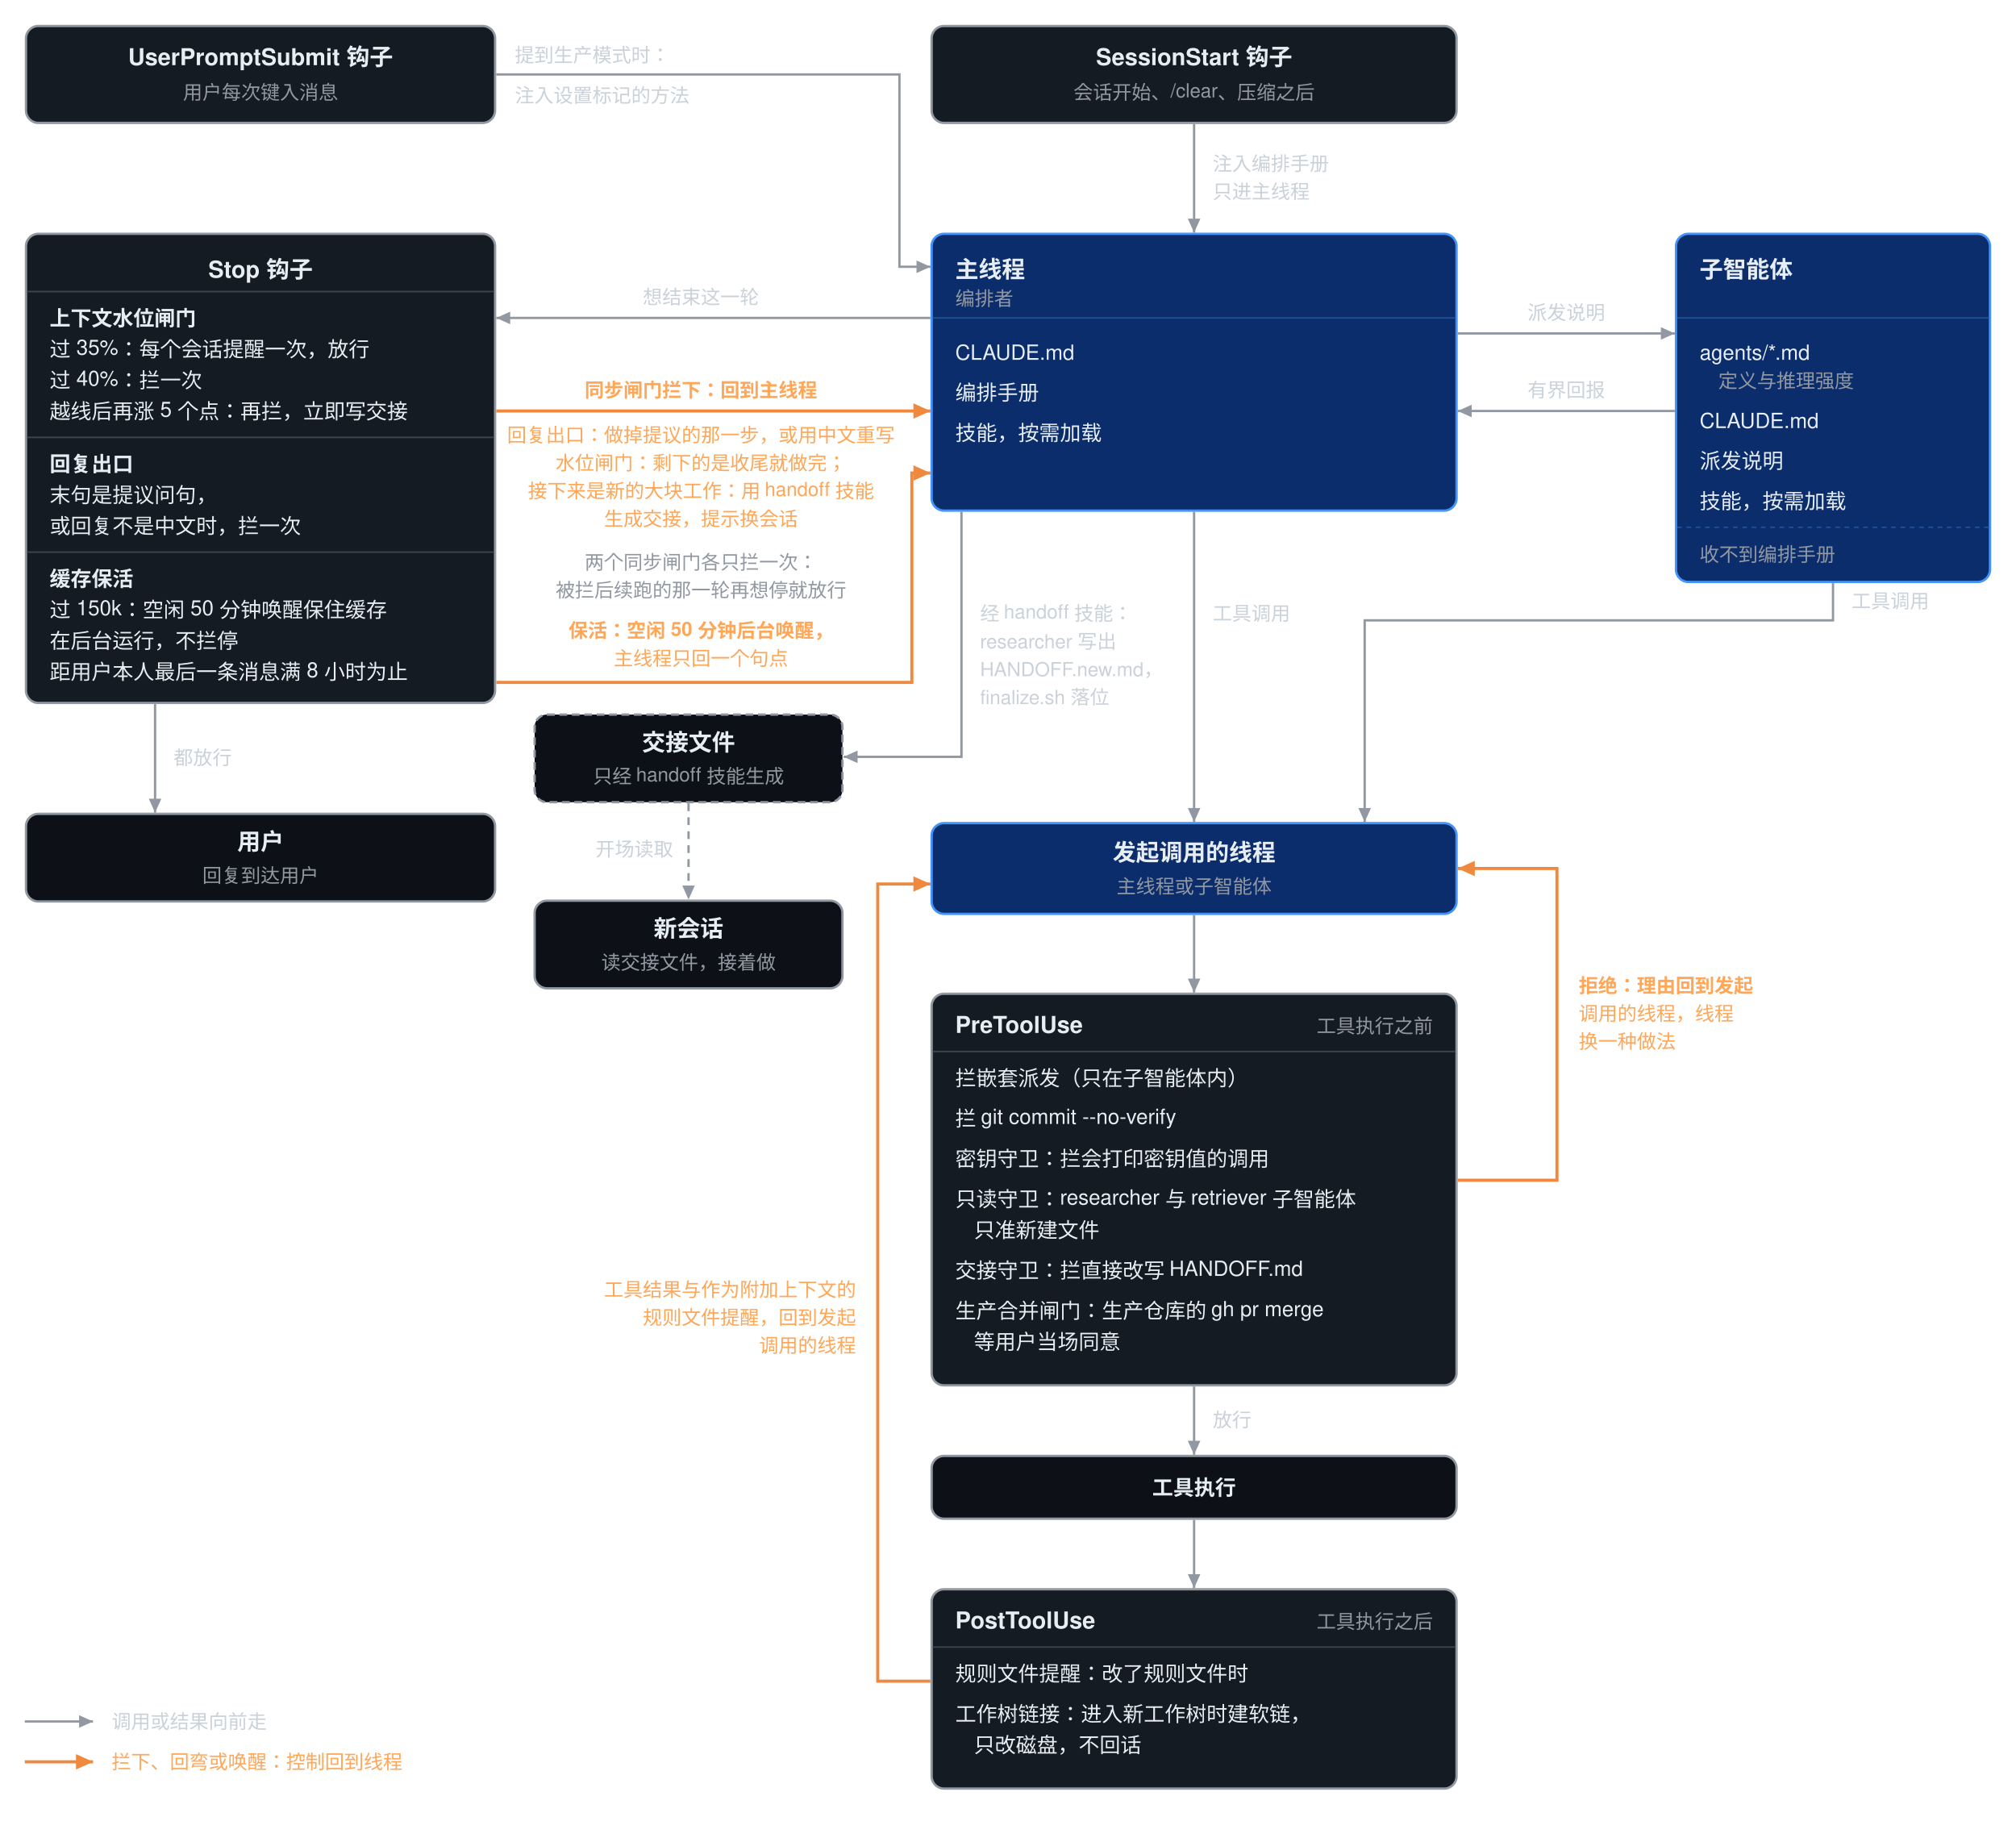
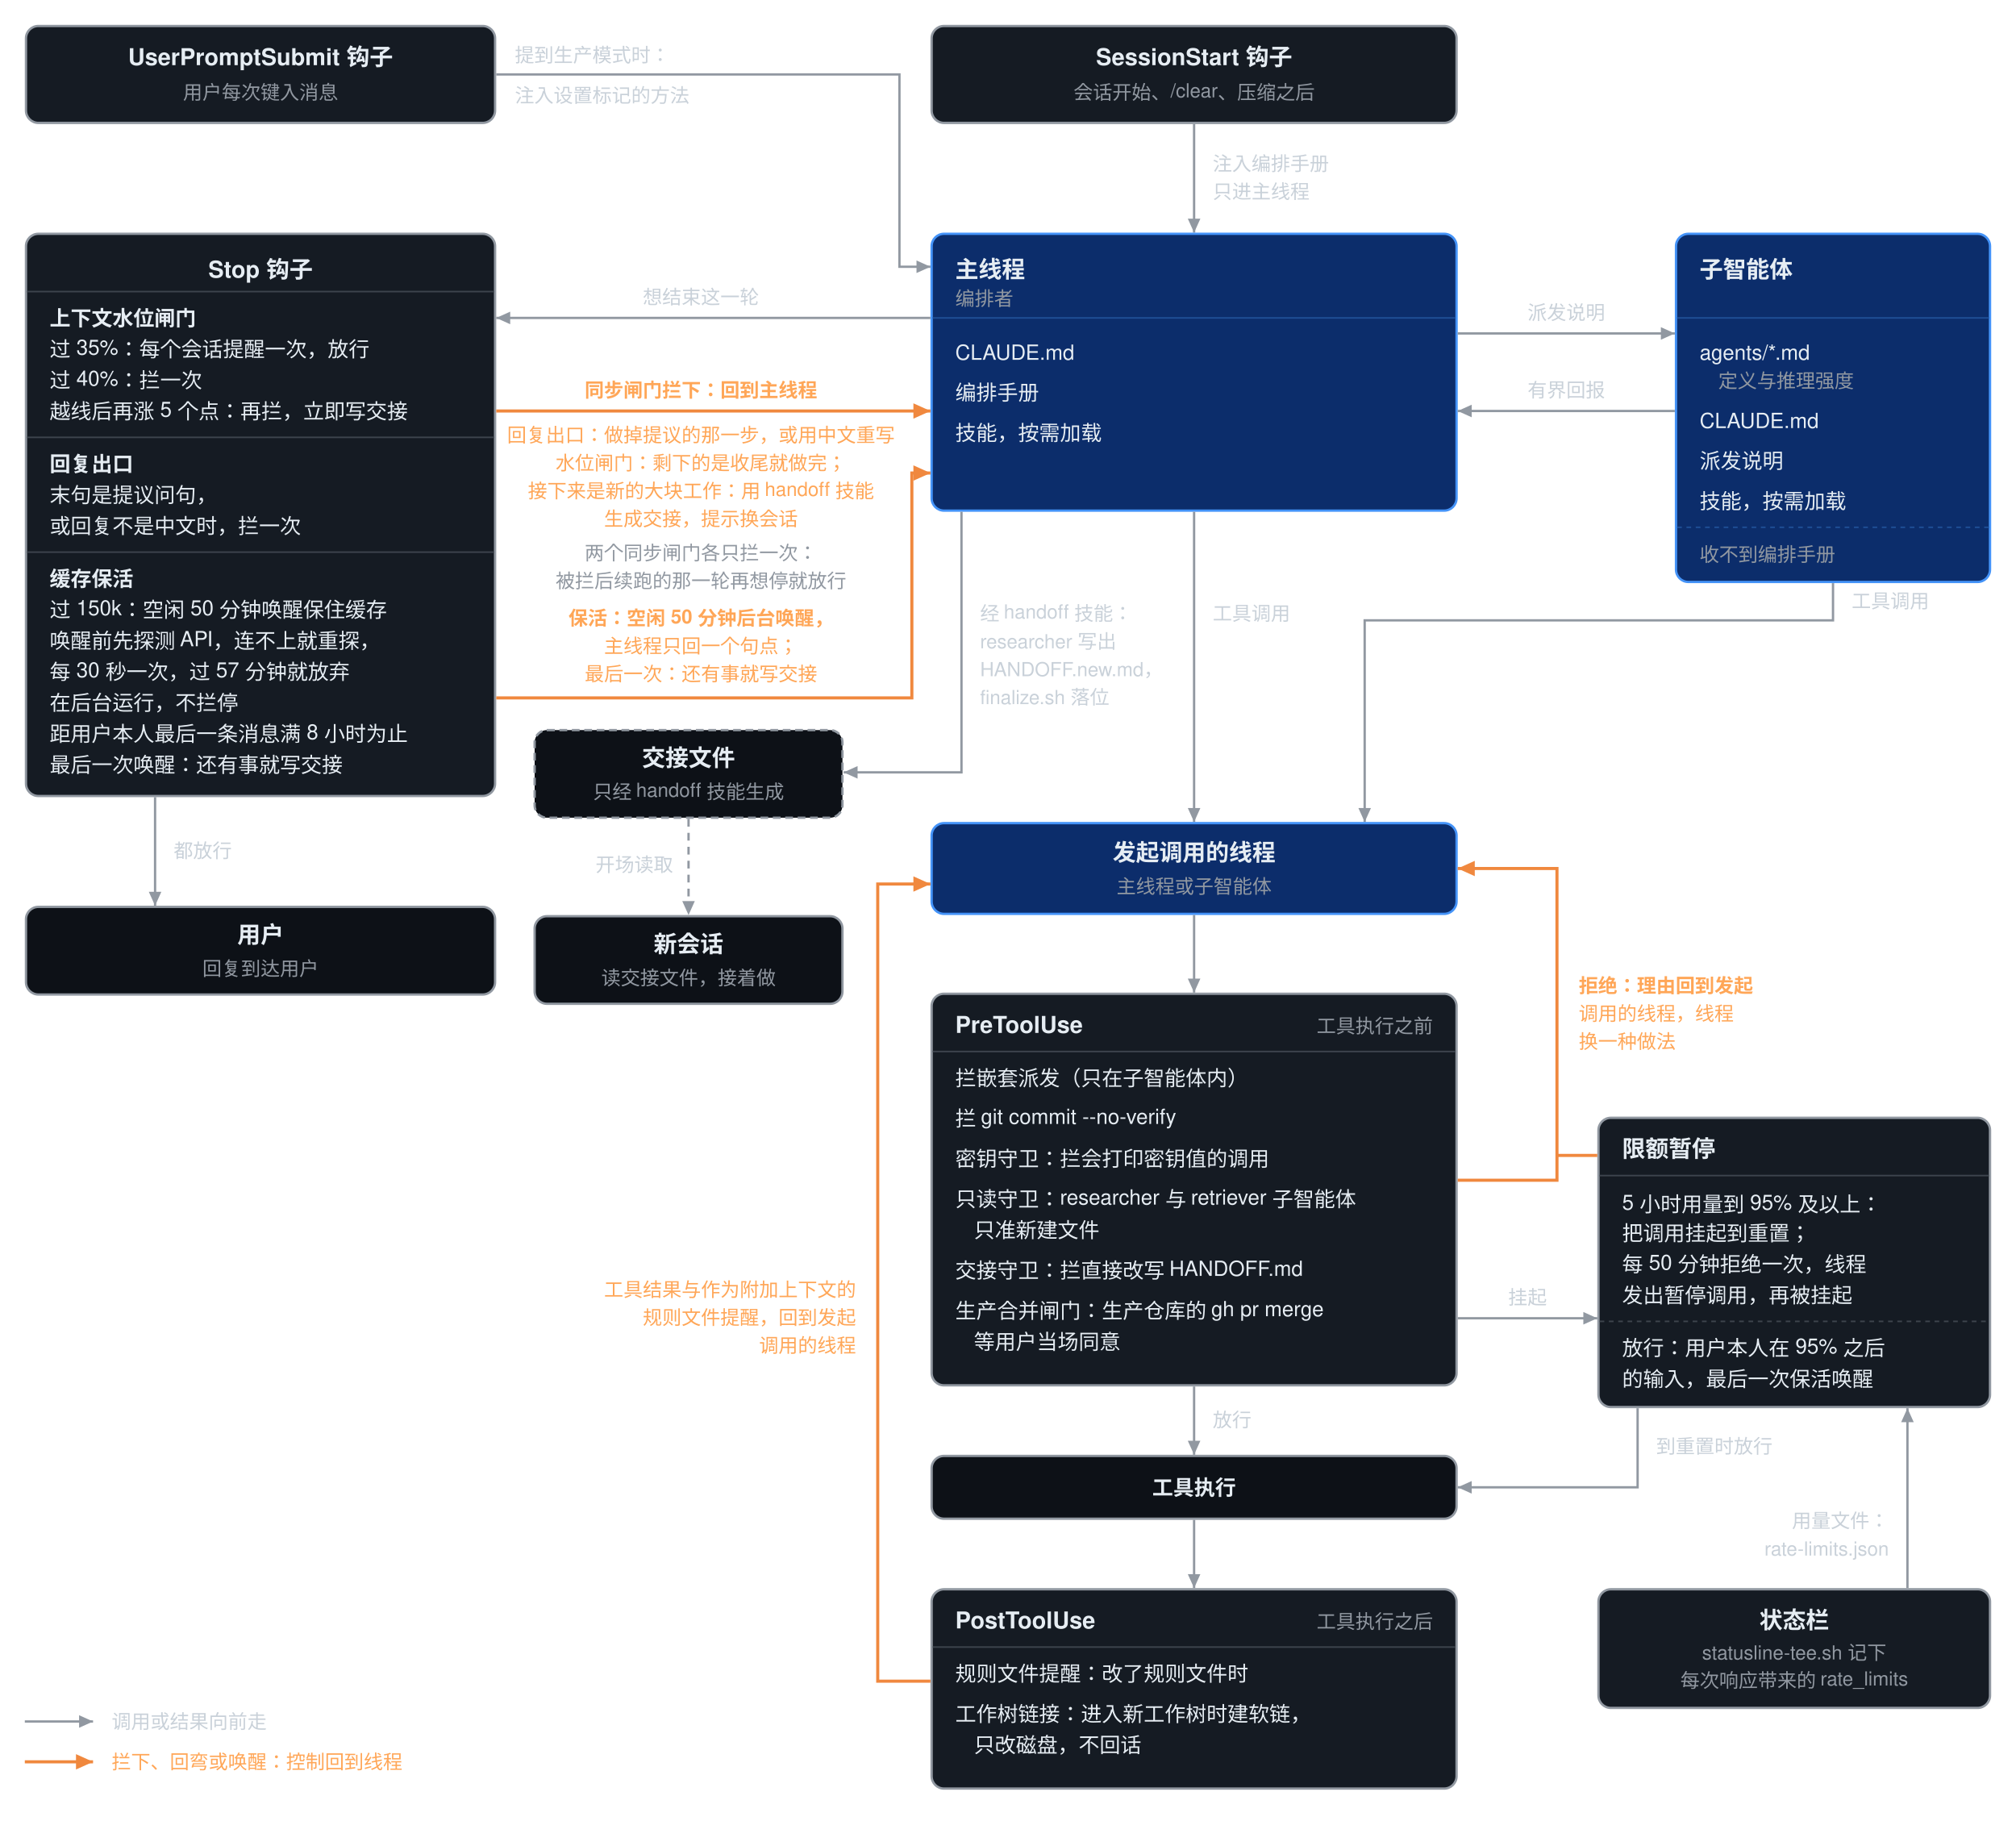
- <svg xmlns="http://www.w3.org/2000/svg" width="1300" height="1174" viewBox="0 0 1300 1174" role="img" aria-label="架构图，画的是一轮工作怎样运行。会话开始、/clear 与压缩之后，SessionStart 钩子把编排手册注入主线程，子智能体收不到。用户本人键入的消息提到生产模式时，UserPromptSubmit 钩子给主线程注入一句说明，讲怎样设置与取消仓库的生产标记。主线程向子智能体发出派发说明，子智能体凭 agents/*.md 里设定了推理强度的定义、CLAUDE.md 与派发说明干活，交回有界回报。两条线程的每次工具调用在工具执行之前都经过 PreToolUse：子智能体内的嵌套派发、git commit --no-verify、会打印密钥值的调用、直接改写 HANDOFF.md，以及 researcher 或 retriever 子智能体改动、移动或删除已有文件的操作都被拒绝，researcher 与 retriever 子智能体读文件、跑命令与新建文件都放行；在标成生产的仓库里执行 gh pr merge，要等用户当场同意才执行；拒绝理由回到发起调用的线程，线程换一种做法；放行的调用交给工具执行。工具执行之后，PostToolUse 在改了规则文件时把规则文件提醒作为附加上下文送回发起调用的线程，在进入新工作树时把主检出目录中的 CLAUDE.md、node_modules 与 .env* 软链进这个工作树，不回话。主线程想结束这一轮时经过 Stop 钩子，都放行则这一轮结束，其中两个是同步闸门。上下文水位闸门过 35% 时每个会话提醒一次并放行，没有会话暂存目录时则每轮提醒，过 40% 拦一次，没有会话暂存目录时则每轮都拦，此后以上次拦截时的水位为基准，每再涨 5 个百分点就再拦一次；回复出口在回复末句是提议问句时拦一次，仅 zh/ 副本的安装里，较长的回复主要不是中文时也拦一次。这两个闸门拦下都回到主线程。被回复出口拦下，主线程要么直接把提议的那一步做掉，要么在确实需要用户拍板时按背景、各选项的后果与推荐的格式重新提问，因语言被拦时用中文重写。被水位闸门第一次拦下，已有上下文能做完的收尾就做完，接下来是新的大块工作时运行 handoff 技能，由 researcher 子智能体写出 HANDOFF.new.md，再由 finalize.sh 落位成交接文件，并提示用户换新会话；此后每次再被拦都立即生成交接文件。新会话读交接文件接着做。两个同步闸门都不会拦刚被自己拦下而续跑的那一轮，所以一次停止尝试最多被拦一次，这一轮再想停就放行；水位闸门在之后的轮次里仍会随用量上涨再拦。第三个 Stop 钩子缓存保活不拦停：它在这一轮结束后于后台计时，主线程上下文达到 150,000 词元且 50 分钟里没有新的一轮时，唤醒主线程只回一个句点，用户离开期间一小时的提示词缓存因此不过期；每次唤醒后照常重新计时，直到距用户本人最后一条消息满 8 小时。" font-family="system-ui, -apple-system, 'Segoe UI', Helvetica, Arial, sans-serif">
+ <svg xmlns="http://www.w3.org/2000/svg" width="1300" height="1174" viewBox="0 0 1300 1174" role="img" aria-label="架构图，画的是一轮工作怎样运行。会话开始、/clear 与压缩之后，SessionStart 钩子把编排手册注入主线程，子智能体收不到。用户本人键入的消息提到生产模式时，UserPromptSubmit 钩子给主线程注入一句说明，讲怎样设置与取消仓库的生产标记。主线程向子智能体发出派发说明，子智能体凭 agents/*.md 里设定了推理强度的定义、CLAUDE.md 与派发说明干活，交回有界回报。两条线程的每次工具调用在工具执行之前都经过 PreToolUse：子智能体内的嵌套派发、git commit --no-verify、会打印密钥值的调用、直接改写 HANDOFF.md，以及 researcher 或 retriever 子智能体改动、移动或删除已有文件的操作都被拒绝，researcher 与 retriever 子智能体读文件、跑命令与新建文件都放行；在标成生产的仓库里执行 gh pr merge，要等用户当场同意才执行；5 小时用量到 95% 及以上时，PreToolUse 里的限额暂停把两条线程的每次调用挂起到重置，每过 50 分钟拒绝一次被挂起的调用，线程随即发出暂停调用（: 限额暂停）并再被挂起，过了重置时间才放行；主线程里，用户本人在用量到 95% 之后发出的输入与缓存保活的最后一次唤醒不被挂起；限额暂停的用量取自本地文件，由状态栏包装把 Claude Code 传给状态栏的 rate_limits 记进这个文件；拒绝理由回到发起调用的线程，线程换一种做法；放行的调用交给工具执行。工具执行之后，PostToolUse 在改了规则文件时把规则文件提醒作为附加上下文送回发起调用的线程，在进入新工作树时把主检出目录中的 CLAUDE.md、node_modules 与 .env* 软链进这个工作树，不回话。主线程想结束这一轮时经过 Stop 钩子，都放行则这一轮结束，其中两个是同步闸门。上下文水位闸门过 35% 时每个会话提醒一次并放行，没有会话暂存目录时则每轮提醒，过 40% 拦一次，没有会话暂存目录时则每轮都拦，此后以上次拦截时的水位为基准，每再涨 5 个百分点就再拦一次；回复出口在回复末句是提议问句时拦一次，仅 zh/ 副本的安装里，较长的回复主要不是中文时也拦一次。这两个闸门拦下都回到主线程。被回复出口拦下，主线程要么直接把提议的那一步做掉，要么在确实需要用户拍板时按背景、各选项的后果与推荐的格式重新提问，因语言被拦时用中文重写。被水位闸门第一次拦下，已有上下文能做完的收尾就做完，接下来是新的大块工作时运行 handoff 技能，由 researcher 子智能体写出 HANDOFF.new.md，再由 finalize.sh 落位成交接文件，并提示用户换新会话；此后每次再被拦都立即生成交接文件。新会话读交接文件接着做。两个同步闸门都不会拦刚被自己拦下而续跑的那一轮，所以一次停止尝试最多被拦一次，这一轮再想停就放行；水位闸门在之后的轮次里仍会随用量上涨再拦。第三个 Stop 钩子缓存保活不拦停：它在这一轮结束后于后台计时，主线程上下文达到 150,000 词元且 50 分钟里没有新的一轮时，唤醒主线程只回一个句点，用户离开期间一小时的提示词缓存因此不过期；唤醒之前先探测 API，连不上就每 30 秒再探，到这一轮结束后 57 分钟仍连不上就放弃，因为再唤醒已来不及在缓存过期前续上。每次唤醒后照常重新计时，直到距用户本人最后一条消息满 8 小时；到上限前的最后一次唤醒，还有工作要接着做就让主线程用 handoff 技能写交接，否则只回一个句点。" font-family="system-ui, -apple-system, 'Segoe UI', Helvetica, Arial, sans-serif">
  <defs>
    <marker id="arrow" viewBox="0 0 10 10" refX="10" refY="5" markerWidth="9" markerHeight="9" markerUnits="userSpaceOnUse" orient="auto">
      <path d="M0,0.5 L10,5 L0,9.5 z" fill="#9198a1" />
    </marker>
    <marker id="back" viewBox="0 0 10 10" refX="10" refY="5" markerWidth="11" markerHeight="11" markerUnits="userSpaceOnUse" orient="auto">
      <path d="M0,0.5 L10,5 L0,9.5 z" fill="#f0883e" />
    </marker>
  </defs>
  <g id="userpromptsubmit">
    <rect id="ups-box" x="16.75" y="16.75" width="302.5" height="62.5" rx="8" fill="#151b23" stroke="#9198a1" stroke-width="1.5" />
    <text x="168" y="42" font-size="15" font-weight="600" text-anchor="middle" fill="#e6edf3" data-box="ups-box">UserPromptSubmit 钩子</text>
    <text x="168" y="64" font-size="12.5" text-anchor="middle" fill="#9198a1" data-box="ups-box">用户每次键入消息</text>
  </g>
  <path d="M320,48 L580,48 L580,172 L600,172" fill="none" stroke="#9198a1" stroke-width="1.5" marker-end="url(#arrow)" />
  <text x="332" y="40" font-size="12.5" text-anchor="start" fill="#c9d1d9">提到生产模式时：</text>
  <text x="332" y="66" font-size="12.5" text-anchor="start" fill="#c9d1d9">注入设置标记的方法</text>
  <g id="sessionstart">
    <rect id="ss-box" x="600.75" y="16.75" width="338.5" height="62.5" rx="8" fill="#151b23" stroke="#9198a1" stroke-width="1.5" />
    <text x="770" y="42" font-size="15" font-weight="600" text-anchor="middle" fill="#e6edf3" data-box="ss-box">SessionStart 钩子</text>
    <text x="770" y="64" font-size="12.5" text-anchor="middle" fill="#9198a1" data-box="ss-box">会话开始、/clear、压缩之后</text>
  </g>
  <path d="M770,80 L770,150" fill="none" stroke="#9198a1" stroke-width="1.5" marker-end="url(#arrow)" />
  <text x="782" y="110" font-size="12.5" text-anchor="start" fill="#c9d1d9">注入编排手册</text>
  <text x="782" y="128" font-size="12.5" text-anchor="start" fill="#c9d1d9">只进主线程</text>
  <g id="main">
    <rect id="main-box" x="600.75" y="150.75" width="338.5" height="178.5" rx="8" fill="#0c2d6b" stroke="#4493f8" stroke-width="1.5" />
    <text x="616" y="179" font-size="15" font-weight="600" fill="#e6edf3" data-box="main-box">主线程</text>
    <text x="616" y="197" font-size="12.5" fill="#9198a1" data-box="main-box">编排者</text>
    <line x1="601.5" y1="205" x2="938.5" y2="205" stroke="#1f4f96" stroke-width="1" />
    <text x="616" y="232" font-size="13.5" fill="#e6edf3" data-box="main-box">CLAUDE.md</text>
    <text x="616" y="258" font-size="13.5" fill="#e6edf3" data-box="main-box">编排手册</text>
    <text x="616" y="284" font-size="13.5" fill="#e6edf3" data-box="main-box">技能，按需加载</text>
  </g>
  <g id="subagent">
    <rect id="sub-box" x="1080.75" y="150.75" width="202.5" height="224.5" rx="8" fill="#0c2d6b" stroke="#4493f8" stroke-width="1.5" />
    <text x="1096" y="179" font-size="15" font-weight="600" fill="#e6edf3" data-box="sub-box">子智能体</text>
    <line x1="1081.5" y1="205" x2="1282.5" y2="205" stroke="#1f4f96" stroke-width="1" />
    <text x="1096" y="232" font-size="13.5" fill="#e6edf3" data-box="sub-box">agents/*.md</text>
    <text x="1108" y="250" font-size="12.5" fill="#9198a1" data-box="sub-box">定义与推理强度</text>
    <text x="1096" y="276" font-size="13.5" fill="#e6edf3" data-box="sub-box">CLAUDE.md</text>
    <text x="1096" y="302" font-size="13.5" fill="#e6edf3" data-box="sub-box">派发说明</text>
    <text x="1096" y="328" font-size="13.5" fill="#e6edf3" data-box="sub-box">技能，按需加载</text>
    <line x1="1081.5" y1="340" x2="1282.5" y2="340" stroke="#1f4f96" stroke-width="1" stroke-dasharray="3 3" />
    <text x="1096" y="362" font-size="12.5" fill="#9198a1" data-box="sub-box">收不到编排手册</text>
  </g>
  <path d="M940,215 L1080,215" fill="none" stroke="#9198a1" stroke-width="1.5" marker-end="url(#arrow)" />
  <text x="1010" y="206" font-size="12.5" text-anchor="middle" fill="#c9d1d9">派发说明</text>
  <path d="M1080,265 L940,265" fill="none" stroke="#9198a1" stroke-width="1.5" marker-end="url(#arrow)" />
  <text x="1010" y="256" font-size="12.5" text-anchor="middle" fill="#c9d1d9">有界回报</text>
  <g id="stop">
-     <rect id="stop-box" x="16.75" y="150.75" width="302.5" height="302.5" rx="8" fill="#151b23" stroke="#9198a1" stroke-width="1.5" />
+     <rect id="stop-box" x="16.75" y="150.75" width="302.5" height="362.5" rx="8" fill="#151b23" stroke="#9198a1" stroke-width="1.5" />
    <text x="168" y="179" font-size="15" font-weight="600" text-anchor="middle" fill="#e6edf3" data-box="stop-box">Stop 钩子</text>
    <line x1="17.5" y1="188" x2="318.5" y2="188" stroke="#3d444d" stroke-width="1" />
    <text x="32" y="210" font-size="13.5" font-weight="600" fill="#e6edf3" data-box="stop-box">上下文水位闸门</text>
    <text x="32" y="230" font-size="13.5" fill="#e6edf3" data-box="stop-box">过 35%：每个会话提醒一次，放行</text>
    <text x="32" y="250" font-size="13.5" fill="#e6edf3" data-box="stop-box">过 40%：拦一次</text>
    <text x="32" y="270" font-size="13.5" fill="#e6edf3" data-box="stop-box">越线后再涨 5 个点：再拦，立即写交接</text>
    <line x1="17.5" y1="282" x2="318.5" y2="282" stroke="#3d444d" stroke-width="1" />
    <text x="32" y="304" font-size="13.5" font-weight="600" fill="#e6edf3" data-box="stop-box">回复出口</text>
    <text x="32" y="324" font-size="13.5" fill="#e6edf3" data-box="stop-box">末句是提议问句，</text>
    <text x="32" y="344" font-size="13.5" fill="#e6edf3" data-box="stop-box">或回复不是中文时，拦一次</text>
    <line x1="17.5" y1="356" x2="318.5" y2="356" stroke="#3d444d" stroke-width="1" />
    <text x="32" y="378" font-size="13.5" font-weight="600" fill="#e6edf3" data-box="stop-box">缓存保活</text>
    <text x="32" y="398" font-size="13.5" fill="#e6edf3" data-box="stop-box">过 150k：空闲 50 分钟唤醒保住缓存</text>
-     <text x="32" y="418" font-size="13.5" fill="#e6edf3" data-box="stop-box">在后台运行，不拦停</text>
-     <text x="32" y="438" font-size="13.5" fill="#e6edf3" data-box="stop-box">距用户本人最后一条消息满 8 小时为止</text>
+     <text x="32" y="418" font-size="13.5" fill="#e6edf3" data-box="stop-box">唤醒前先探测 API，连不上就重探，</text>
+     <text x="32" y="438" font-size="13.5" fill="#e6edf3" data-box="stop-box">每 30 秒一次，过 57 分钟就放弃</text>
+     <text x="32" y="458" font-size="13.5" fill="#e6edf3" data-box="stop-box">在后台运行，不拦停</text>
+     <text x="32" y="478" font-size="13.5" fill="#e6edf3" data-box="stop-box">距用户本人最后一条消息满 8 小时为止</text>
+     <text x="32" y="498" font-size="13.5" fill="#e6edf3" data-box="stop-box">最后一次唤醒：还有事就写交接</text>
  </g>
  <path d="M600,205 L320,205" fill="none" stroke="#9198a1" stroke-width="1.5" marker-end="url(#arrow)" />
  <text x="452" y="196" font-size="12.5" text-anchor="middle" fill="#c9d1d9">想结束这一轮</text>
  <path d="M320,265 L600,265" fill="none" stroke="#f0883e" stroke-width="2" marker-end="url(#back)" />
  <text x="452" y="256" font-size="12.5" font-weight="600" text-anchor="middle" fill="#ffa657">同步闸门拦下：回到主线程</text>
  <text x="452" y="285" font-size="12.5" text-anchor="middle" fill="#ffa657">回复出口：做掉提议的那一步，或用中文重写</text>
  <text x="452" y="303" font-size="12.5" text-anchor="middle" fill="#ffa657">水位闸门：剩下的是收尾就做完；</text>
  <text x="452" y="321" font-size="12.5" text-anchor="middle" fill="#ffa657">接下来是新的大块工作：用 handoff 技能</text>
  <text x="452" y="339" font-size="12.5" text-anchor="middle" fill="#ffa657">生成交接，提示换会话</text>
-   <text x="452" y="367" font-size="12.5" text-anchor="middle" fill="#9198a1">两个同步闸门各只拦一次：</text>
-   <text x="452" y="385" font-size="12.5" text-anchor="middle" fill="#9198a1">被拦后续跑的那一轮再想停就放行</text>
-   <path d="M320,440 L588,440 L588,305 L600,305" fill="none" stroke="#f0883e" stroke-width="2" marker-end="url(#back)" />
-   <text x="452" y="411" font-size="12.5" font-weight="600" text-anchor="middle" fill="#ffa657">保活：空闲 50 分钟后台唤醒，</text>
-   <text x="452" y="429" font-size="12.5" text-anchor="middle" fill="#ffa657">主线程只回一个句点</text>
-   <path d="M100,454 L100,524" fill="none" stroke="#9198a1" stroke-width="1.5" marker-end="url(#arrow)" />
-   <text x="112" y="493" font-size="12.5" text-anchor="start" fill="#c9d1d9">都放行</text>
+   <text x="452" y="361" font-size="12.5" text-anchor="middle" fill="#9198a1">两个同步闸门各只拦一次：</text>
+   <text x="452" y="379" font-size="12.5" text-anchor="middle" fill="#9198a1">被拦后续跑的那一轮再想停就放行</text>
+   <path d="M320,450 L588,450 L588,305 L600,305" fill="none" stroke="#f0883e" stroke-width="2" marker-end="url(#back)" />
+   <text x="452" y="403" font-size="12.5" font-weight="600" text-anchor="middle" fill="#ffa657">保活：空闲 50 分钟后台唤醒，</text>
+   <text x="452" y="421" font-size="12.5" text-anchor="middle" fill="#ffa657">主线程只回一个句点；</text>
+   <text x="452" y="439" font-size="12.5" text-anchor="middle" fill="#ffa657">最后一次：还有事就写交接</text>
+   <path d="M100,514 L100,584" fill="none" stroke="#9198a1" stroke-width="1.5" marker-end="url(#arrow)" />
+   <text x="112" y="553" font-size="12.5" text-anchor="start" fill="#c9d1d9">都放行</text>
  <g id="user">
-     <rect id="user-box" x="16.75" y="524.75" width="302.5" height="56.5" rx="8" fill="#0d1117" stroke="#9198a1" stroke-width="1.5" />
-     <text x="168" y="548" font-size="15" font-weight="600" text-anchor="middle" fill="#e6edf3" data-box="user-box">用户</text>
-     <text x="168" y="569" font-size="12.5" text-anchor="middle" fill="#9198a1" data-box="user-box">回复到达用户</text>
+     <rect id="user-box" x="16.75" y="584.75" width="302.5" height="56.5" rx="8" fill="#0d1117" stroke="#9198a1" stroke-width="1.5" />
+     <text x="168" y="608" font-size="15" font-weight="600" text-anchor="middle" fill="#e6edf3" data-box="user-box">用户</text>
+     <text x="168" y="629" font-size="12.5" text-anchor="middle" fill="#9198a1" data-box="user-box">回复到达用户</text>
  </g>
  <g id="handoff">
-     <rect id="handoff-box" x="344.75" y="460.75" width="198.5" height="56.5" rx="8" fill="#0d1117" stroke="#9198a1" stroke-width="1.5" stroke-dasharray="5 3" />
-     <text x="444" y="484" font-size="15" font-weight="600" text-anchor="middle" fill="#e6edf3" data-box="handoff-box">交接文件</text>
-     <text x="444" y="505" font-size="12.5" text-anchor="middle" fill="#9198a1" data-box="handoff-box">只经 handoff 技能生成</text>
+     <rect id="handoff-box" x="344.75" y="470.75" width="198.5" height="56.5" rx="8" fill="#0d1117" stroke="#9198a1" stroke-width="1.5" stroke-dasharray="5 3" />
+     <text x="444" y="494" font-size="15" font-weight="600" text-anchor="middle" fill="#e6edf3" data-box="handoff-box">交接文件</text>
+     <text x="444" y="515" font-size="12.5" text-anchor="middle" fill="#9198a1" data-box="handoff-box">只经 handoff 技能生成</text>
  </g>
-   <path d="M620,330 L620,488 L544,488" fill="none" stroke="#9198a1" stroke-width="1.5" marker-end="url(#arrow)" />
+   <path d="M620,330 L620,498 L544,498" fill="none" stroke="#9198a1" stroke-width="1.5" marker-end="url(#arrow)" />
  <text x="632" y="400" font-size="12.5" text-anchor="start" fill="#c9d1d9">经 handoff 技能：</text>
  <text x="632" y="418" font-size="12.5" text-anchor="start" fill="#c9d1d9">researcher 写出</text>
  <text x="632" y="436" font-size="12.5" text-anchor="start" fill="#c9d1d9">HANDOFF.new.md，</text>
  <text x="632" y="454" font-size="12.5" text-anchor="start" fill="#c9d1d9">finalize.sh 落位</text>
  <g id="newsession">
-     <rect id="new-box" x="344.75" y="580.75" width="198.5" height="56.5" rx="8" fill="#0d1117" stroke="#9198a1" stroke-width="1.5" />
-     <text x="444" y="604" font-size="15" font-weight="600" text-anchor="middle" fill="#e6edf3" data-box="new-box">新会话</text>
-     <text x="444" y="625" font-size="12.5" text-anchor="middle" fill="#9198a1" data-box="new-box">读交接文件，接着做</text>
+     <rect id="new-box" x="344.75" y="590.75" width="198.5" height="56.5" rx="8" fill="#0d1117" stroke="#9198a1" stroke-width="1.5" />
+     <text x="444" y="614" font-size="15" font-weight="600" text-anchor="middle" fill="#e6edf3" data-box="new-box">新会话</text>
+     <text x="444" y="635" font-size="12.5" text-anchor="middle" fill="#9198a1" data-box="new-box">读交接文件，接着做</text>
  </g>
-   <path d="M444,518 L444,580" fill="none" stroke="#9198a1" stroke-width="1.5" stroke-dasharray="5 4" marker-end="url(#arrow)" />
-   <text x="434" y="552" font-size="12.5" text-anchor="end" fill="#c9d1d9">开场读取</text>
+   <path d="M444,528 L444,590" fill="none" stroke="#9198a1" stroke-width="1.5" stroke-dasharray="5 4" marker-end="url(#arrow)" />
+   <text x="434" y="562" font-size="12.5" text-anchor="end" fill="#c9d1d9">开场读取</text>
  <path d="M770,330 L770,530" fill="none" stroke="#9198a1" stroke-width="1.5" marker-end="url(#arrow)" />
  <text x="782" y="400" font-size="12.5" text-anchor="start" fill="#c9d1d9">工具调用</text>
  <path d="M1182,376 L1182,400 L880,400 L880,530" fill="none" stroke="#9198a1" stroke-width="1.5" marker-end="url(#arrow)" />
  <text x="1194" y="392" font-size="12.5" text-anchor="start" fill="#c9d1d9">工具调用</text>
  <g id="caller">
    <rect id="caller-box" x="600.75" y="530.75" width="338.5" height="58.5" rx="8" fill="#0c2d6b" stroke="#4493f8" stroke-width="1.5" />
    <text x="770" y="555" font-size="15" font-weight="600" text-anchor="middle" fill="#e6edf3" data-box="caller-box">发起调用的线程</text>
    <text x="770" y="576" font-size="12.5" text-anchor="middle" fill="#9198a1" data-box="caller-box">主线程或子智能体</text>
  </g>
  <path d="M770,590 L770,640" fill="none" stroke="#9198a1" stroke-width="1.5" marker-end="url(#arrow)" />
  <g id="pre">
    <rect id="pre-box" x="600.75" y="640.75" width="338.5" height="252.5" rx="8" fill="#151b23" stroke="#9198a1" stroke-width="1.5" />
    <text x="616" y="666" font-size="15" font-weight="600" fill="#e6edf3" data-box="pre-box">PreToolUse</text>
    <text x="924" y="666" font-size="12.5" text-anchor="end" fill="#9198a1" data-box="pre-box">工具执行之前</text>
    <line x1="601.5" y1="678" x2="938.5" y2="678" stroke="#3d444d" stroke-width="1" />
    <text x="616" y="700" font-size="13.5" fill="#e6edf3" data-box="pre-box">拦嵌套派发（只在子智能体内）</text>
    <text x="616" y="726" font-size="13.5" fill="#e6edf3" data-box="pre-box">拦 git commit --no-verify</text>
    <text x="616" y="752" font-size="13.5" fill="#e6edf3" data-box="pre-box">密钥守卫：拦会打印密钥值的调用</text>
    <text x="616" y="778" font-size="13.5" fill="#e6edf3" data-box="pre-box">只读守卫：researcher 与 retriever 子智能体</text>
    <text x="628" y="798" font-size="13.5" fill="#e6edf3" data-box="pre-box">只准新建文件</text>
    <text x="616" y="824" font-size="13.5" fill="#e6edf3" data-box="pre-box">交接守卫：拦直接改写 HANDOFF.md</text>
    <text x="616" y="850" font-size="13.5" fill="#e6edf3" data-box="pre-box">生产合并闸门：生产仓库的 gh pr merge</text>
    <text x="628" y="870" font-size="13.5" fill="#e6edf3" data-box="pre-box">等用户当场同意</text>
  </g>
  <path d="M770,894 L770,938" fill="none" stroke="#9198a1" stroke-width="1.5" marker-end="url(#arrow)" />
  <text x="782" y="920" font-size="12.5" text-anchor="start" fill="#c9d1d9">放行</text>
  <g id="tool">
    <rect id="tool-box" x="600.75" y="938.75" width="338.5" height="40.5" rx="8" fill="#0d1117" stroke="#9198a1" stroke-width="1.5" />
    <text x="770" y="964" font-size="13.5" font-weight="600" text-anchor="middle" fill="#e6edf3" data-box="tool-box">工具执行</text>
  </g>
  <path d="M770,980 L770,1024" fill="none" stroke="#9198a1" stroke-width="1.5" marker-end="url(#arrow)" />
  <g id="post">
    <rect id="post-box" x="600.75" y="1024.75" width="338.5" height="128.5" rx="8" fill="#151b23" stroke="#9198a1" stroke-width="1.5" />
    <text x="616" y="1050" font-size="15" font-weight="600" fill="#e6edf3" data-box="post-box">PostToolUse</text>
    <text x="924" y="1050" font-size="12.5" text-anchor="end" fill="#9198a1" data-box="post-box">工具执行之后</text>
    <line x1="601.5" y1="1062" x2="938.5" y2="1062" stroke="#3d444d" stroke-width="1" />
    <text x="616" y="1084" font-size="13.5" fill="#e6edf3" data-box="post-box">规则文件提醒：改了规则文件时</text>
    <text x="616" y="1110" font-size="13.5" fill="#e6edf3" data-box="post-box">工作树链接：进入新工作树时建软链，</text>
    <text x="628" y="1130" font-size="13.5" fill="#e6edf3" data-box="post-box">只改磁盘，不回话</text>
  </g>
  <path d="M940,761 L1004,761 L1004,560 L940,560" fill="none" stroke="#f0883e" stroke-width="2" marker-end="url(#back)" />
  <text x="1018" y="640" font-size="12.5" font-weight="600" text-anchor="start" fill="#ffa657">拒绝：理由回到发起</text>
  <text x="1018" y="658" font-size="12.5" text-anchor="start" fill="#ffa657">调用的线程，线程</text>
  <text x="1018" y="676" font-size="12.5" text-anchor="start" fill="#ffa657">换一种做法</text>
  <path d="M600,1084 L566,1084 L566,570 L600,570" fill="none" stroke="#f0883e" stroke-width="2" marker-end="url(#back)" />
  <text x="552" y="836" font-size="12.5" text-anchor="end" fill="#ffa657">工具结果与作为附加上下文的</text>
  <text x="552" y="854" font-size="12.5" text-anchor="end" fill="#ffa657">规则文件提醒，回到发起</text>
  <text x="552" y="872" font-size="12.5" text-anchor="end" fill="#ffa657">调用的线程</text>
+   <g id="limitpause">
+     <rect id="limit-box" x="1030.75" y="720.75" width="252.5" height="186.5" rx="8" fill="#151b23" stroke="#9198a1" stroke-width="1.5" />
+     <text x="1046" y="746" font-size="15" font-weight="600" fill="#e6edf3" data-box="limit-box">限额暂停</text>
+     <line x1="1031.5" y1="758" x2="1282.5" y2="758" stroke="#3d444d" stroke-width="1" />
+     <text x="1046" y="780" font-size="13.5" fill="#e6edf3" data-box="limit-box">5 小时用量到 95% 及以上：</text>
+     <text x="1046" y="800" font-size="13.5" fill="#e6edf3" data-box="limit-box">把调用挂起到重置；</text>
+     <text x="1046" y="820" font-size="13.5" fill="#e6edf3" data-box="limit-box">每 50 分钟拒绝一次，线程</text>
+     <text x="1046" y="840" font-size="13.5" fill="#e6edf3" data-box="limit-box">发出暂停调用，再被挂起</text>
+     <line x1="1031.5" y1="852" x2="1282.5" y2="852" stroke="#3d444d" stroke-width="1" stroke-dasharray="3 3" />
+     <text x="1046" y="874" font-size="13.5" fill="#e6edf3" data-box="limit-box">放行：用户本人在 95% 之后</text>
+     <text x="1046" y="894" font-size="13.5" fill="#e6edf3" data-box="limit-box">的输入，最后一次保活唤醒</text>
+   </g>
+   <path d="M940,850 L1030,850" fill="none" stroke="#9198a1" stroke-width="1.5" marker-end="url(#arrow)" />
+   <text x="985" y="841" font-size="12.5" text-anchor="middle" fill="#c9d1d9">挂起</text>
+   <path d="M1030,745 L1004,745" fill="none" stroke="#f0883e" stroke-width="2" />
+   <path d="M1056,908 L1056,959 L940,959" fill="none" stroke="#9198a1" stroke-width="1.5" marker-end="url(#arrow)" />
+   <text x="1068" y="937" font-size="12.5" text-anchor="start" fill="#c9d1d9">到重置时放行</text>
+   <g id="statusline">
+     <rect id="status-box" x="1030.75" y="1024.75" width="252.5" height="76.5" rx="8" fill="#151b23" stroke="#9198a1" stroke-width="1.5" />
+     <text x="1157" y="1050" font-size="15" font-weight="600" text-anchor="middle" fill="#e6edf3" data-box="status-box">状态栏</text>
+     <text x="1157" y="1070" font-size="12.5" text-anchor="middle" fill="#9198a1" data-box="status-box">statusline-tee.sh 记下</text>
+     <text x="1157" y="1088" font-size="12.5" text-anchor="middle" fill="#9198a1" data-box="status-box">每次响应带来的 rate_limits</text>
+   </g>
+   <path d="M1230,1024 L1230,908" fill="none" stroke="#9198a1" stroke-width="1.5" marker-end="url(#arrow)" />
+   <text x="1218" y="985" font-size="12.5" text-anchor="end" fill="#c9d1d9">用量文件：</text>
+   <text x="1218" y="1003" font-size="12.5" text-anchor="end" fill="#c9d1d9">rate-limits.json</text>
  <g id="legend">
    <path d="M16,1110 L60,1110" fill="none" stroke="#9198a1" stroke-width="1.5" marker-end="url(#arrow)" />
    <text x="72" y="1114.5" font-size="12.5" fill="#c9d1d9">调用或结果向前走</text>
    <path d="M16,1136 L60,1136" fill="none" stroke="#f0883e" stroke-width="2" marker-end="url(#back)" />
    <text x="72" y="1140.5" font-size="12.5" fill="#ffa657">拦下、回弯或唤醒：控制回到线程</text>
  </g>
</svg>
